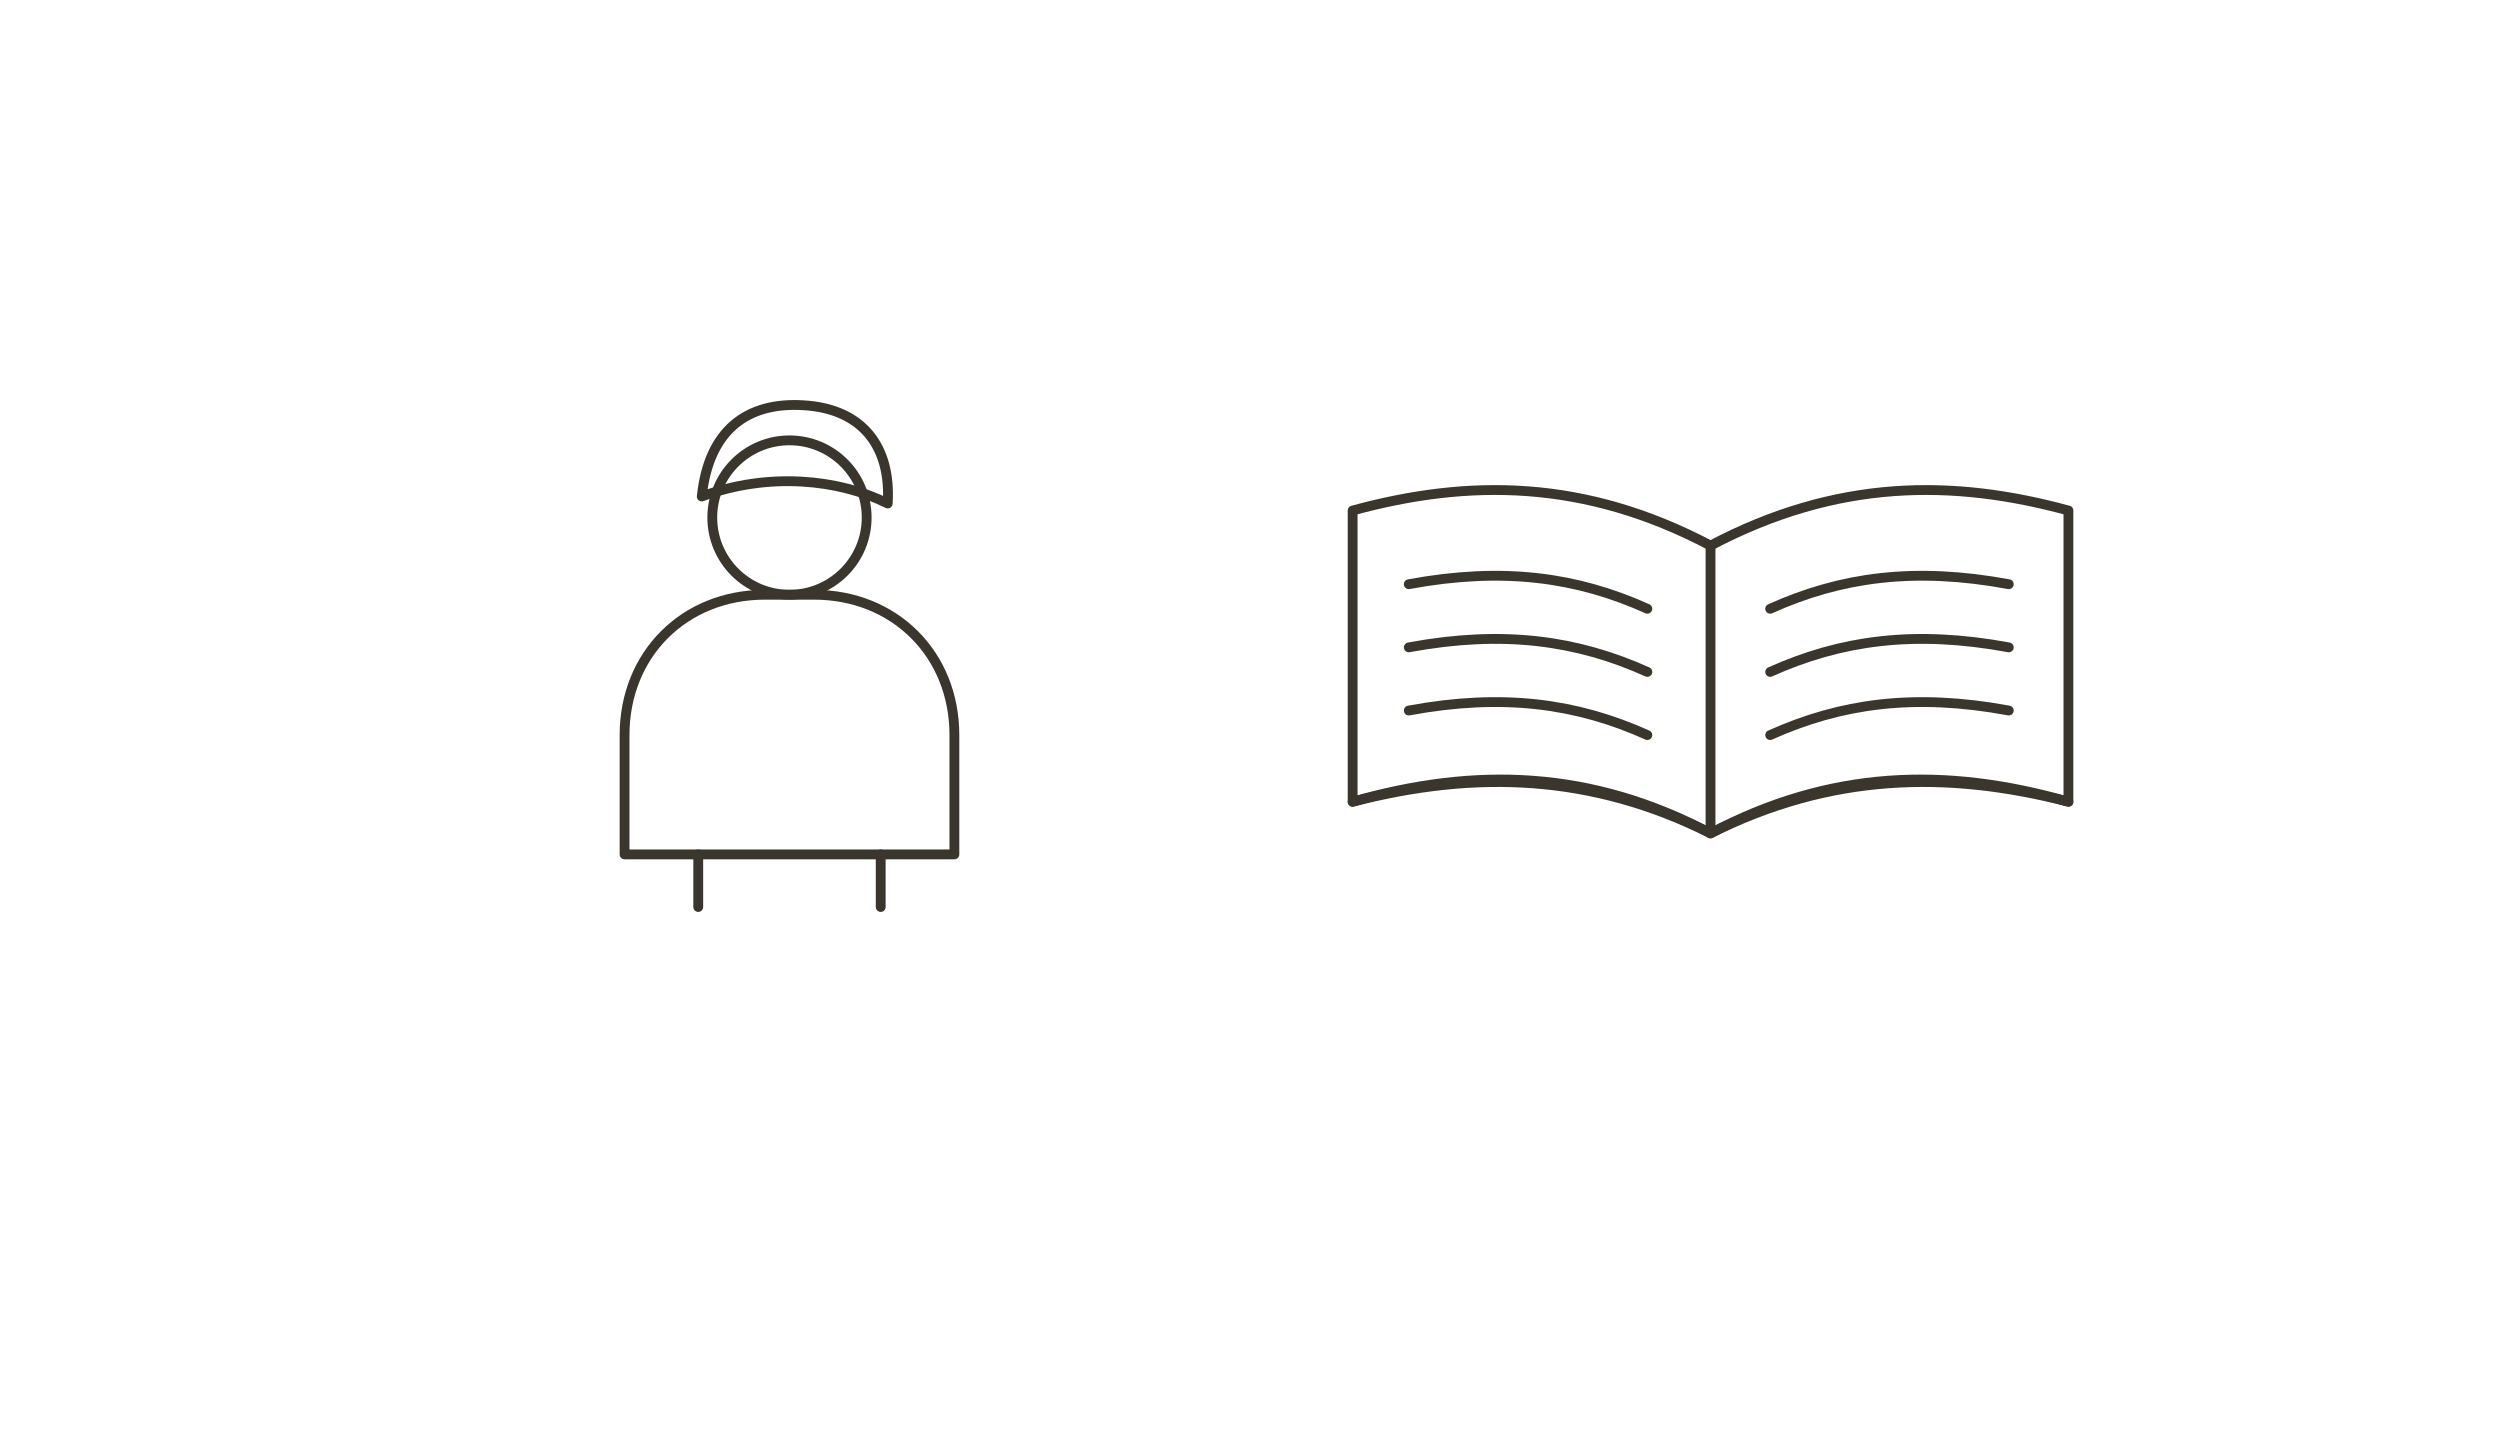
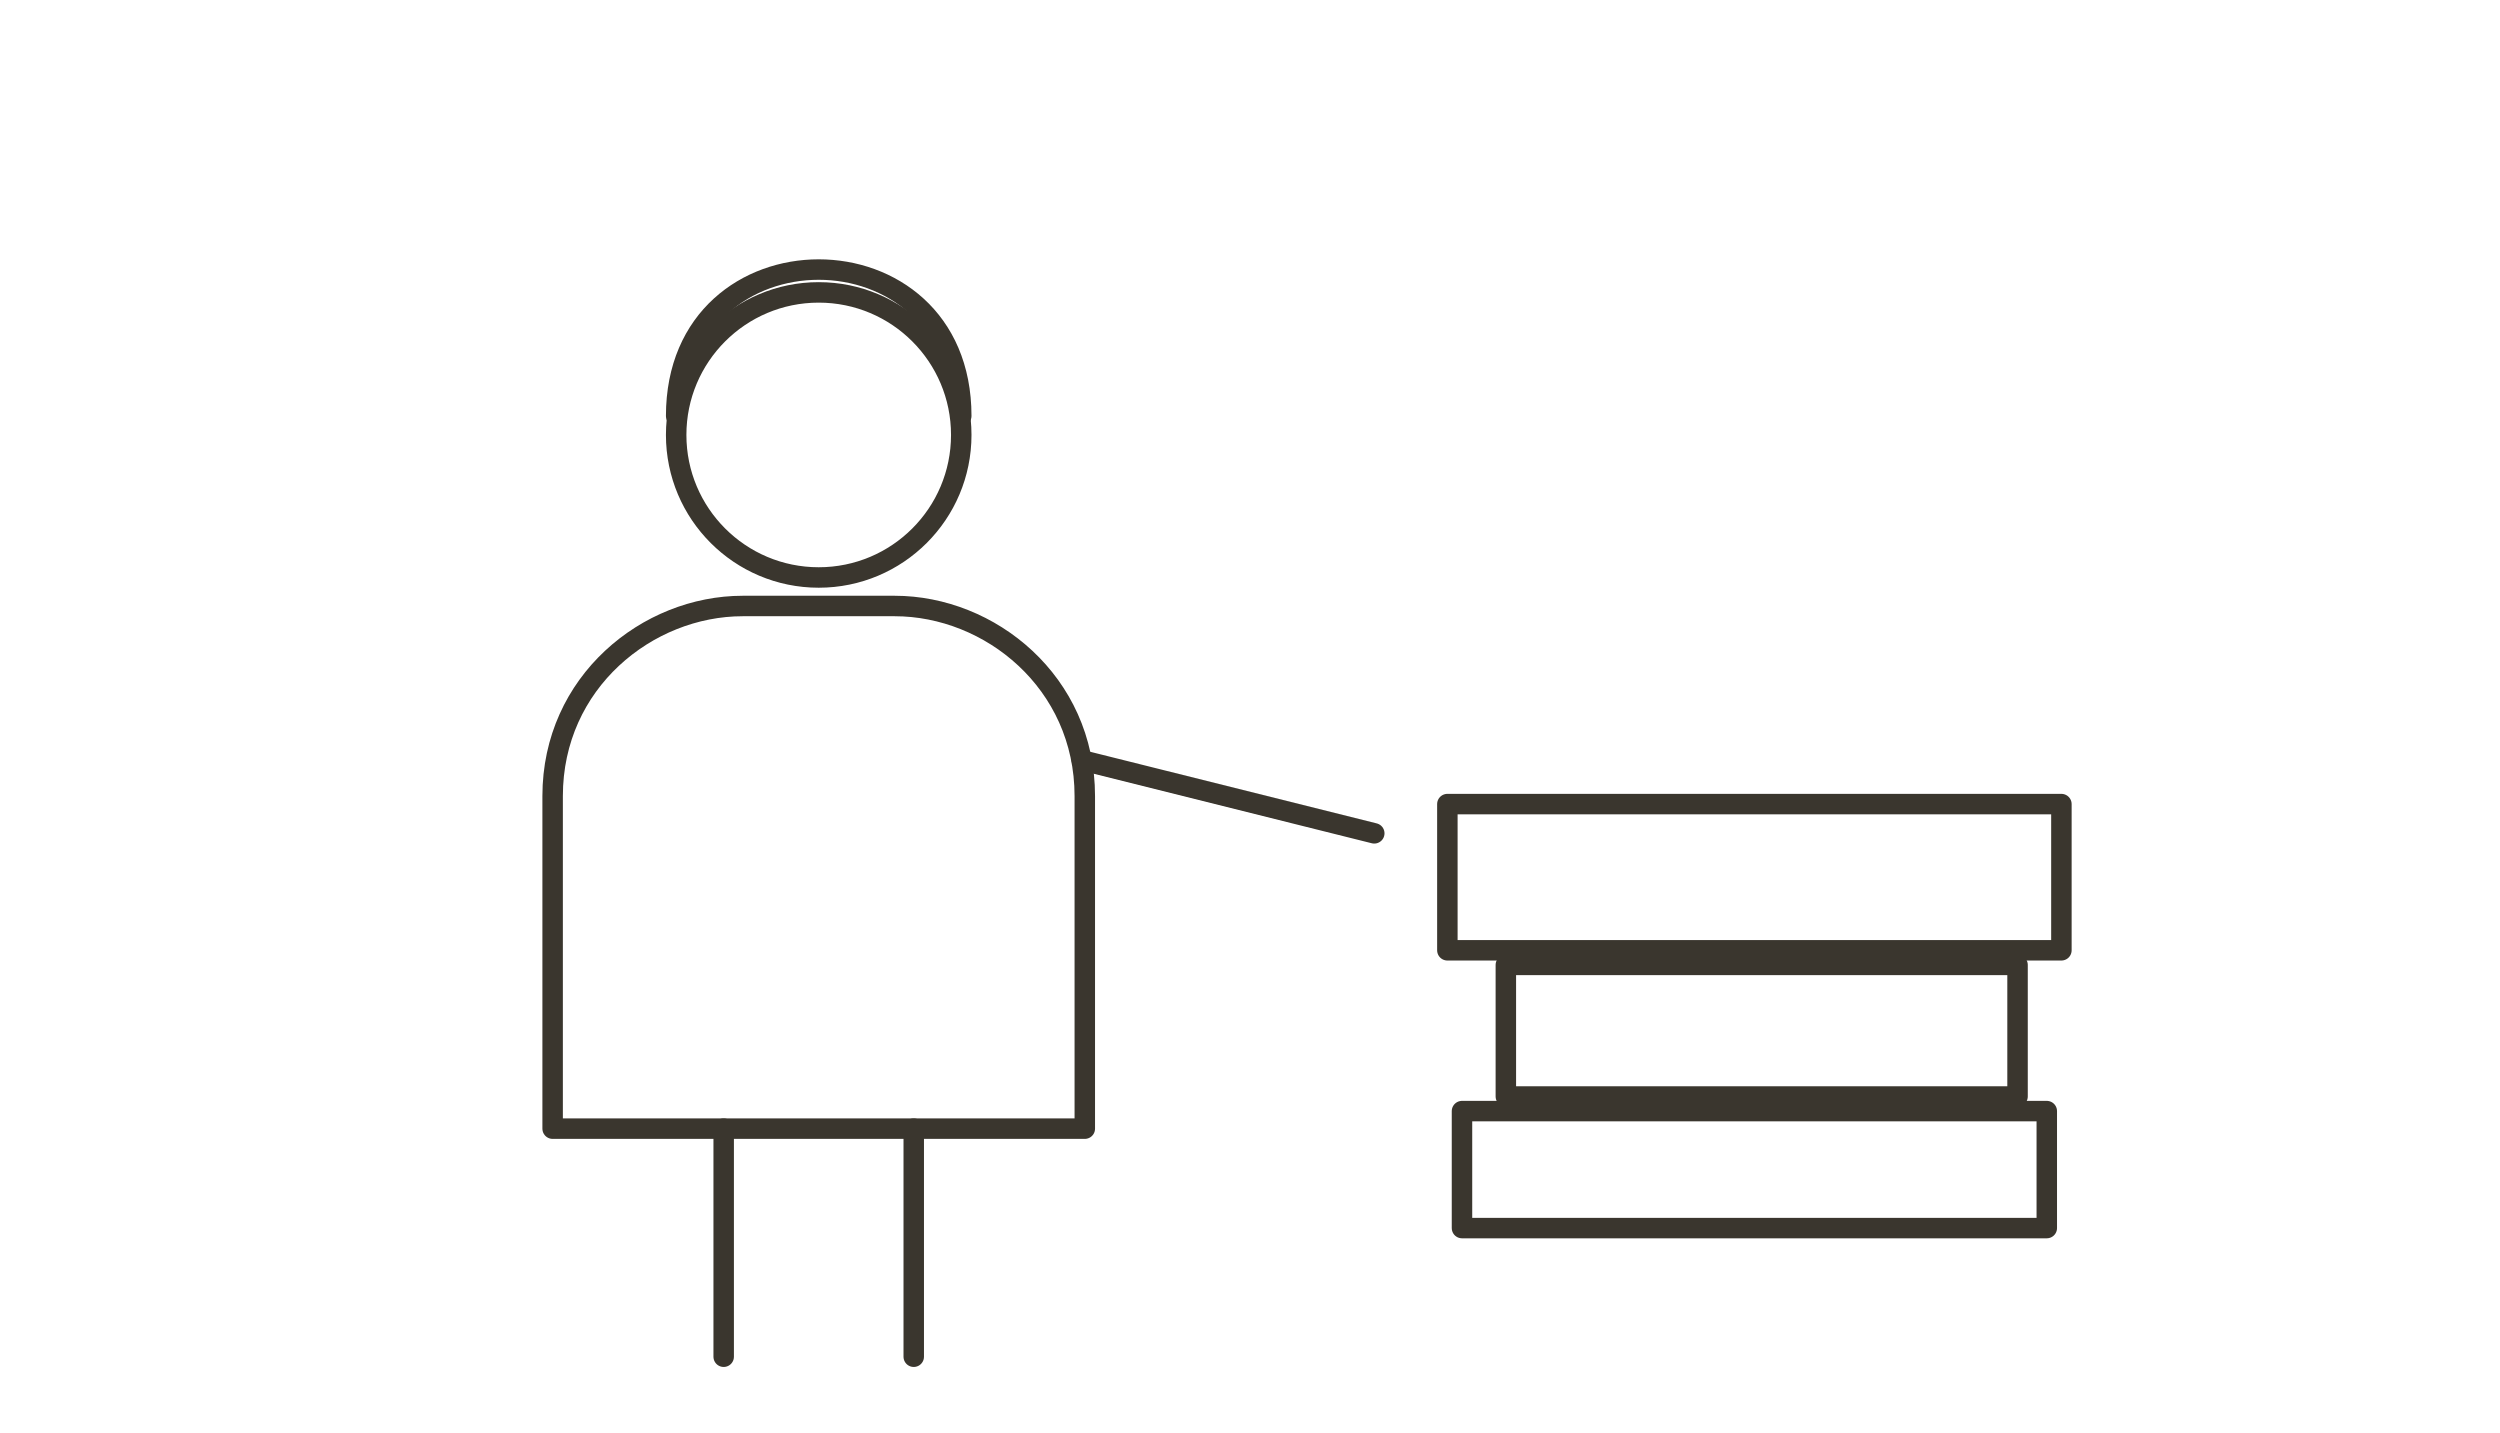
<svg xmlns="http://www.w3.org/2000/svg" width="342" height="196" viewBox="0 0 342 196" fill="none" stroke="#3A362E" stroke-width="2.8" stroke-linecap="round" stroke-linejoin="round">
-   <g transform="translate(108 90) scale(0.48) translate(-171 -89)" fill="none">
-     <g fill="none">
-       <circle cx="171" cy="49" r="22" fill="none" />
-       <path d="M146 43c2-19 13-27 29-26 17 1 25 12 24 28-14-7-34-9-53-2Z" fill="none" />
-       <path d="M124 145v-34c0-23 17-40 40-40h14c23 0 40 17 40 40v34Z" fill="none" />
-       <path d="M145 145v15m52-15v15" fill="none" />
-     </g>
-   </g>
-   <g transform="translate(234 90) scale(0.48) translate(-171 -89)" fill="none">
-     <g fill="none">
-       <path d="M171 57c-36-19-69-19-102-10v83c35-10 68-9 102 9 34-18 67-19 102-9V47c-33-9-66-9-102 10Z" fill="none" />
-       <path d="M171 57v82M85 68c27-5 48-2 68 7M85 86c27-5 48-2 68 7M85 104c27-5 48-2 68 7M188 75c20-9 41-12 68-7M188 93c20-9 41-12 68-7M188 111c20-9 41-12 68-7" fill="none" />
-       <path d="M69 130c35-9 68-8 102 9 34-17 67-18 102-9" fill="none" />
-     </g>
+   <g fill="none">
+     <circle cx="112" cy="59.5" r="19.5" />
+     <path d="M75.6 154.4V108.9C75.6 93.3 88.6 82.9 101.6 82.9H122.4C135.4 82.9 148.4 93.3 148.4 108.9V154.4Z" />
+     <path d="M99 154.4v31.2M125 154.4v31.2" />
+     <path d="M92.5 56.9C92.5 30.2 131.5 30.2 131.5 56.9" />
+     <path d="M148 104l40 10" />
+     <rect x="200" y="152" width="80" height="16" />
+     <rect x="206" y="132" width="70" height="18" />
+     <rect x="198" y="110" width="84" height="20" />
  </g>
</svg>
